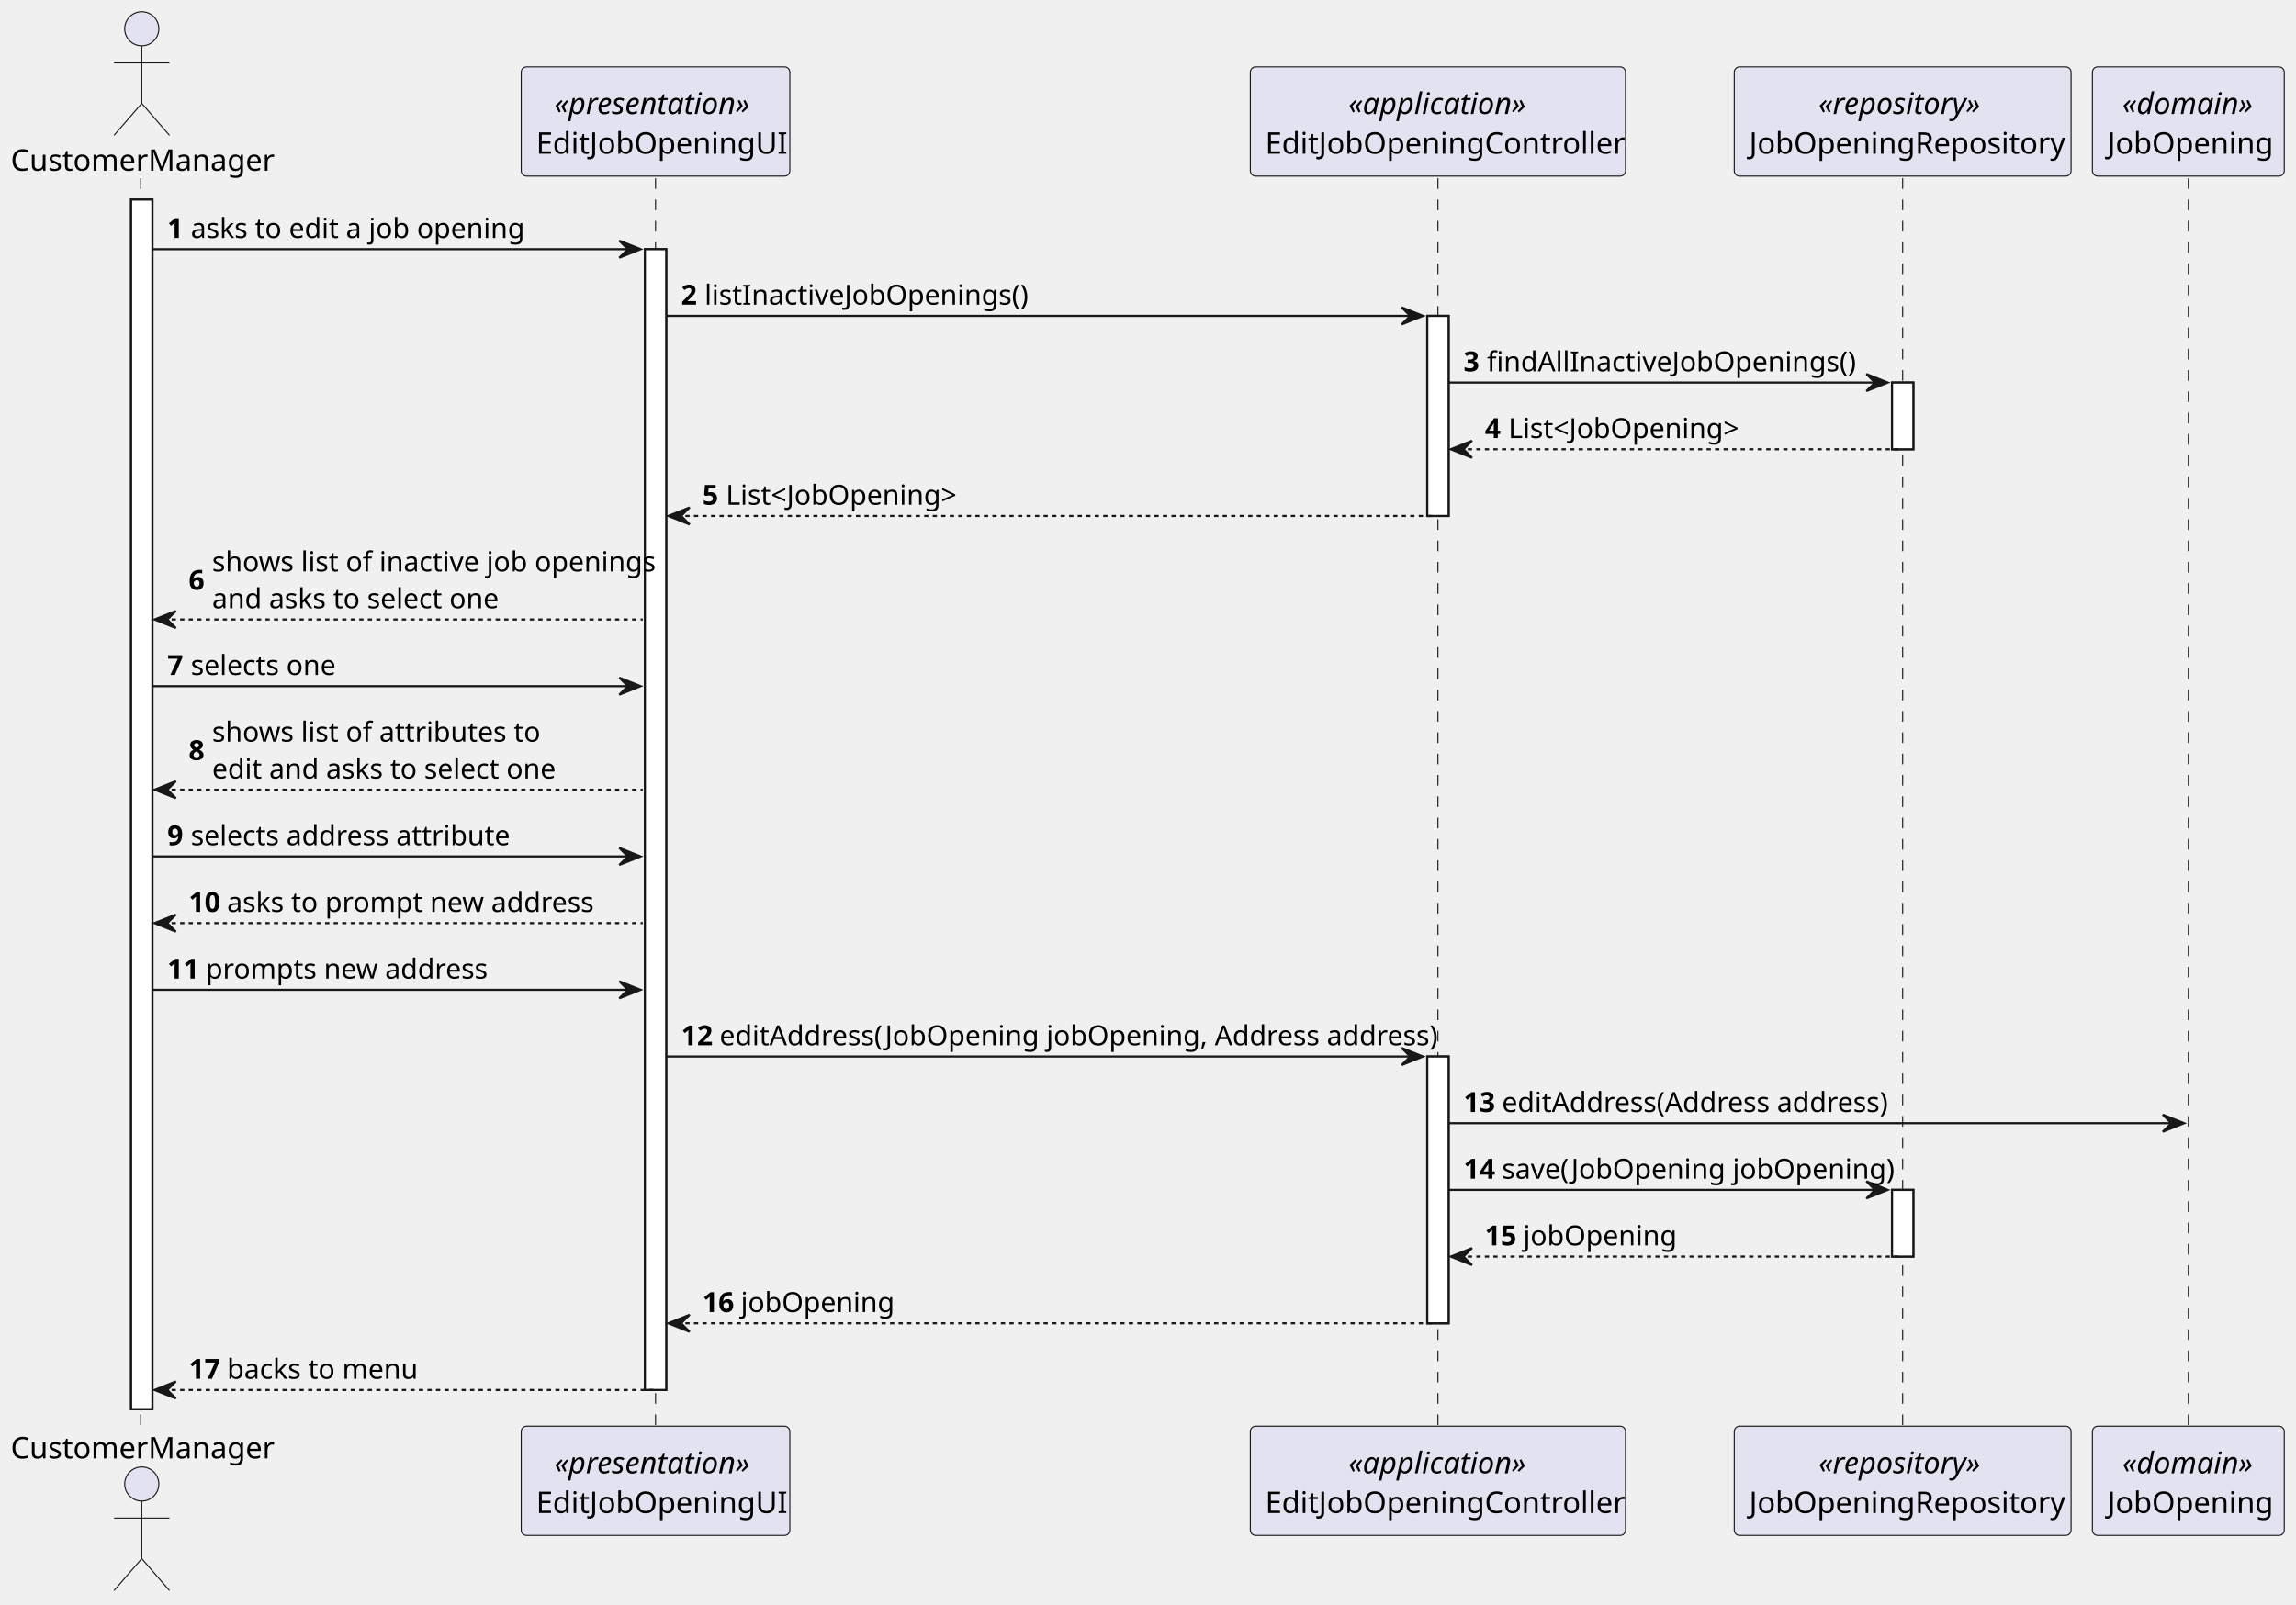
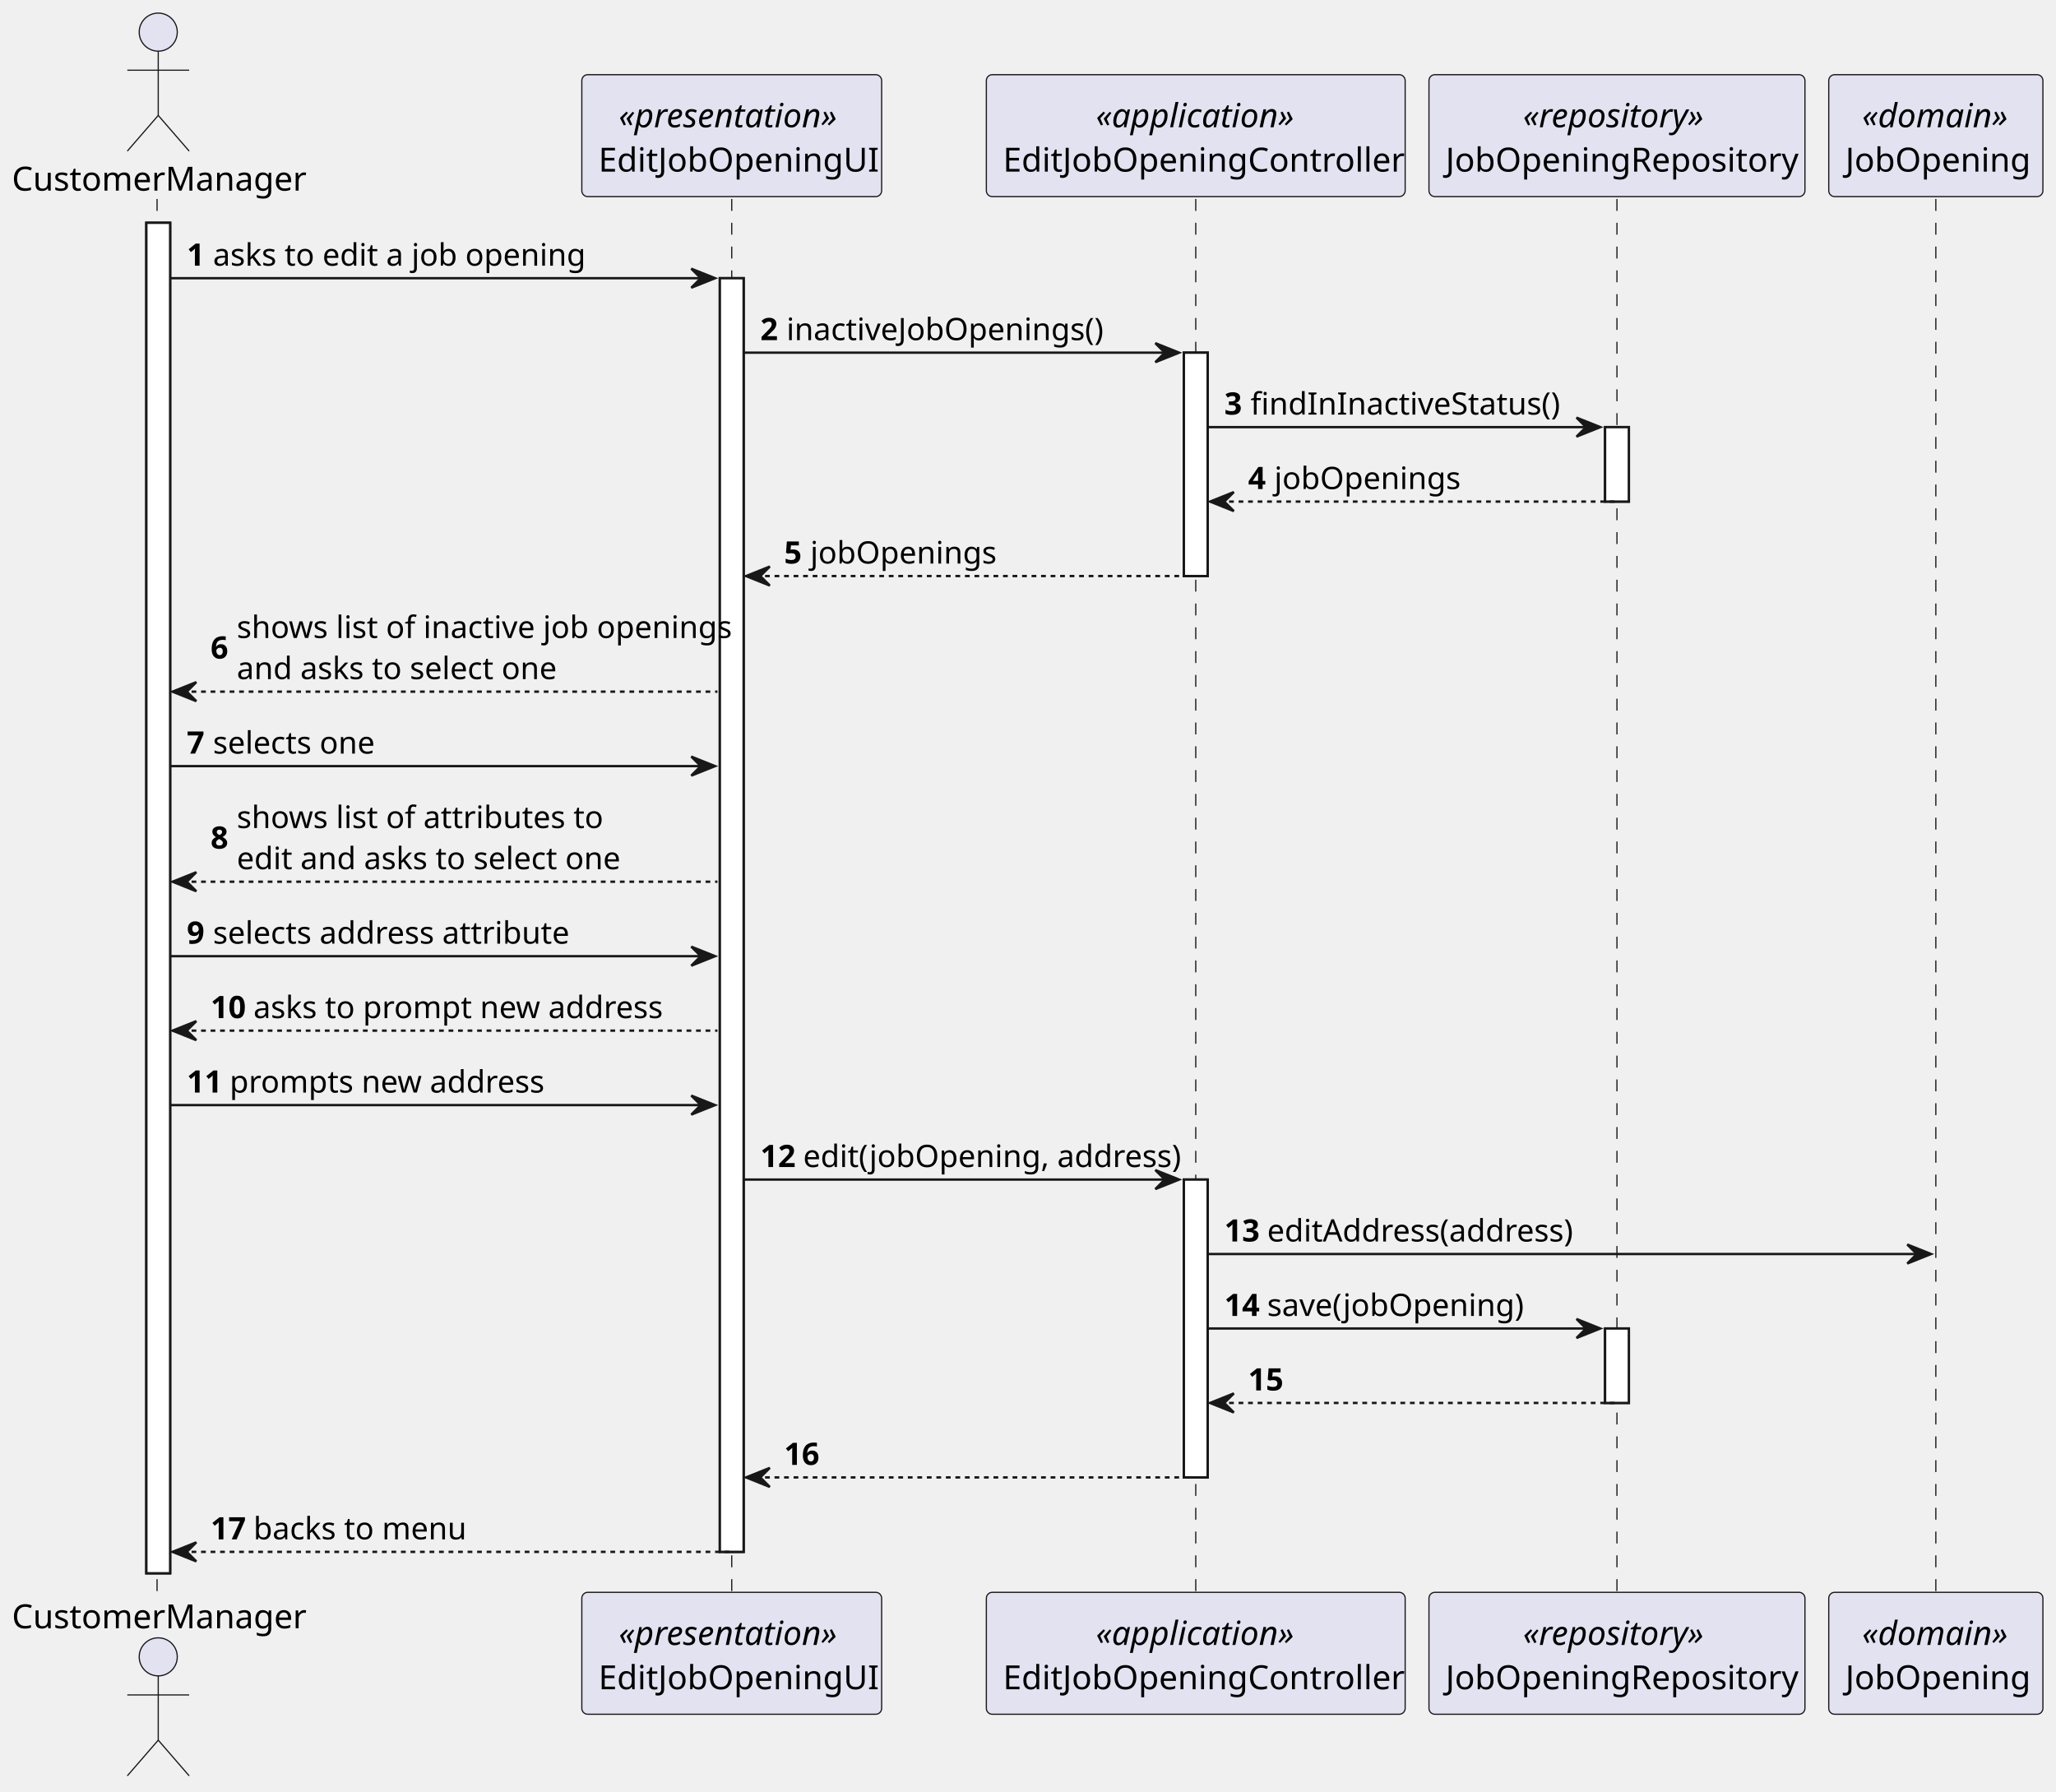
- <svg xmlns="http://www.w3.org/2000/svg" contentStyleType="text/css" height="753px" preserveAspectRatio="none" style="width:1077px;height:753px;background:#FFFFFF;" version="1.1" viewBox="0 0 1077 753" width="1077px" zoomAndPan="magnify">
+ <svg xmlns="http://www.w3.org/2000/svg" contentStyleType="text/css" height="753px" preserveAspectRatio="none" style="width:864px;height:753px;background:#FFFFFF;" version="1.1" viewBox="0 0 864 753" width="864px" zoomAndPan="magnify">
  <defs />
  <g>
    <rect fill="#FFFFFF" height="567.529" style="stroke:#181818;stroke-width:1.0;" width="10" x="61.5" y="93.621" />
    <rect fill="#FFFFFF" height="535.238" style="stroke:#181818;stroke-width:1.0;" width="10" x="302.5" y="116.912" />
-     <rect fill="#FFFFFF" height="93.873" style="stroke:#181818;stroke-width:1.0;" width="10" x="669.5" y="148.203" />
-     <rect fill="#FFFFFF" height="125.164" style="stroke:#181818;stroke-width:1.0;" width="10" x="669.5" y="495.695" />
-     <rect fill="#FFFFFF" height="31.291" style="stroke:#181818;stroke-width:1.0;" width="10" x="887.5" y="179.494" />
-     <rect fill="#FFFFFF" height="31.291" style="stroke:#181818;stroke-width:1.0;" width="10" x="887.5" y="558.277" />
+     <rect fill="#FFFFFF" height="93.873" style="stroke:#181818;stroke-width:1.0;" width="10" x="497.5" y="148.203" />
+     <rect fill="#FFFFFF" height="125.164" style="stroke:#181818;stroke-width:1.0;" width="10" x="497.5" y="495.695" />
+     <rect fill="#FFFFFF" height="31.291" style="stroke:#181818;stroke-width:1.0;" width="10" x="674.5" y="179.494" />
+     <rect fill="#FFFFFF" height="31.291" style="stroke:#181818;stroke-width:1.0;" width="10" x="674.5" y="558.277" />
    <line style="stroke:#181818;stroke-width:0.5;stroke-dasharray:5.0,5.0;" x1="66" x2="66" y1="83.621" y2="670.15" />
    <line style="stroke:#181818;stroke-width:0.5;stroke-dasharray:5.0,5.0;" x1="307.5" x2="307.5" y1="83.621" y2="670.15" />
-     <line style="stroke:#181818;stroke-width:0.5;stroke-dasharray:5.0,5.0;" x1="674.5" x2="674.5" y1="83.621" y2="670.15" />
-     <line style="stroke:#181818;stroke-width:0.5;stroke-dasharray:5.0,5.0;" x1="892.5" x2="892.5" y1="83.621" y2="670.15" />
-     <line style="stroke:#181818;stroke-width:0.5;stroke-dasharray:5.0,5.0;" x1="1026.5" x2="1026.5" y1="83.621" y2="670.15" />
+     <line style="stroke:#181818;stroke-width:0.5;stroke-dasharray:5.0,5.0;" x1="502.5" x2="502.5" y1="83.621" y2="670.15" />
+     <line style="stroke:#181818;stroke-width:0.5;stroke-dasharray:5.0,5.0;" x1="679.5" x2="679.5" y1="83.621" y2="670.15" />
+     <line style="stroke:#181818;stroke-width:0.5;stroke-dasharray:5.0,5.0;" x1="813.5" x2="813.5" y1="83.621" y2="670.15" />
    <text fill="#000000" font-family="sans-serif" font-size="14" lengthAdjust="spacing" textLength="117" x="5" y="80.107">CustomerManager</text>
    <ellipse cx="66.5" cy="13.5" fill="#E2E2F0" rx="8" ry="8" style="stroke:#181818;stroke-width:0.5;" />
    <path d="M66.5,21.5 L66.5,48.5 M53.5,29.5 L79.5,29.5 M66.5,48.5 L53.5,63.5 M66.5,48.5 L79.5,63.5 " fill="none" style="stroke:#181818;stroke-width:0.5;" />
    <text fill="#000000" font-family="sans-serif" font-size="14" lengthAdjust="spacing" textLength="117" x="5" y="684.258">CustomerManager</text>
    <ellipse cx="66.5" cy="696.271" fill="#E2E2F0" rx="8" ry="8" style="stroke:#181818;stroke-width:0.5;" />
    <path d="M66.5,704.271 L66.5,731.271 M53.5,712.271 L79.5,712.271 M66.5,731.271 L53.5,746.271 M66.5,731.271 L79.5,746.271 " fill="none" style="stroke:#181818;stroke-width:0.5;" />
    <rect fill="#E2E2F0" height="51.242" rx="2.5" ry="2.5" style="stroke:#181818;stroke-width:0.5;" width="126" x="244.5" y="31.379" />
    <text fill="#000000" font-family="sans-serif" font-size="14" font-style="italic" lengthAdjust="spacing" textLength="95" x="260" y="53.486">«presentation»</text>
    <text fill="#000000" font-family="sans-serif" font-size="14" lengthAdjust="spacing" textLength="112" x="251.5" y="72.107">EditJobOpeningUI</text>
    <rect fill="#E2E2F0" height="51.242" rx="2.5" ry="2.5" style="stroke:#181818;stroke-width:0.5;" width="126" x="244.5" y="669.15" />
    <text fill="#000000" font-family="sans-serif" font-size="14" font-style="italic" lengthAdjust="spacing" textLength="95" x="260" y="691.258">«presentation»</text>
    <text fill="#000000" font-family="sans-serif" font-size="14" lengthAdjust="spacing" textLength="112" x="251.5" y="709.879">EditJobOpeningUI</text>
-     <rect fill="#E2E2F0" height="51.242" rx="2.5" ry="2.5" style="stroke:#181818;stroke-width:0.5;" width="176" x="586.5" y="31.379" />
-     <text fill="#000000" font-family="sans-serif" font-size="14" font-style="italic" lengthAdjust="spacing" textLength="84" x="632.5" y="53.486">«application»</text>
-     <text fill="#000000" font-family="sans-serif" font-size="14" lengthAdjust="spacing" textLength="162" x="593.5" y="72.107">EditJobOpeningController</text>
-     <rect fill="#E2E2F0" height="51.242" rx="2.5" ry="2.5" style="stroke:#181818;stroke-width:0.5;" width="176" x="586.5" y="669.15" />
-     <text fill="#000000" font-family="sans-serif" font-size="14" font-style="italic" lengthAdjust="spacing" textLength="84" x="632.5" y="691.258">«application»</text>
-     <text fill="#000000" font-family="sans-serif" font-size="14" lengthAdjust="spacing" textLength="162" x="593.5" y="709.879">EditJobOpeningController</text>
-     <rect fill="#E2E2F0" height="51.242" rx="2.5" ry="2.5" style="stroke:#181818;stroke-width:0.5;" width="158" x="813.5" y="31.379" />
-     <text fill="#000000" font-family="sans-serif" font-size="14" font-style="italic" lengthAdjust="spacing" textLength="79" x="853" y="53.486">«repository»</text>
-     <text fill="#000000" font-family="sans-serif" font-size="14" lengthAdjust="spacing" textLength="144" x="820.5" y="72.107">JobOpeningRepository</text>
-     <rect fill="#E2E2F0" height="51.242" rx="2.5" ry="2.5" style="stroke:#181818;stroke-width:0.5;" width="158" x="813.5" y="669.15" />
-     <text fill="#000000" font-family="sans-serif" font-size="14" font-style="italic" lengthAdjust="spacing" textLength="79" x="853" y="691.258">«repository»</text>
-     <text fill="#000000" font-family="sans-serif" font-size="14" lengthAdjust="spacing" textLength="144" x="820.5" y="709.879">JobOpeningRepository</text>
-     <rect fill="#E2E2F0" height="51.242" rx="2.5" ry="2.5" style="stroke:#181818;stroke-width:0.5;" width="90" x="981.5" y="31.379" />
-     <text fill="#000000" font-family="sans-serif" font-size="14" font-style="italic" lengthAdjust="spacing" textLength="62" x="995.5" y="53.486">«domain»</text>
-     <text fill="#000000" font-family="sans-serif" font-size="14" lengthAdjust="spacing" textLength="76" x="988.5" y="72.107">JobOpening</text>
-     <rect fill="#E2E2F0" height="51.242" rx="2.5" ry="2.5" style="stroke:#181818;stroke-width:0.5;" width="90" x="981.5" y="669.15" />
-     <text fill="#000000" font-family="sans-serif" font-size="14" font-style="italic" lengthAdjust="spacing" textLength="62" x="995.5" y="691.258">«domain»</text>
-     <text fill="#000000" font-family="sans-serif" font-size="14" lengthAdjust="spacing" textLength="76" x="988.5" y="709.879">JobOpening</text>
+     <rect fill="#E2E2F0" height="51.242" rx="2.5" ry="2.5" style="stroke:#181818;stroke-width:0.5;" width="176" x="414.5" y="31.379" />
+     <text fill="#000000" font-family="sans-serif" font-size="14" font-style="italic" lengthAdjust="spacing" textLength="84" x="460.5" y="53.486">«application»</text>
+     <text fill="#000000" font-family="sans-serif" font-size="14" lengthAdjust="spacing" textLength="162" x="421.5" y="72.107">EditJobOpeningController</text>
+     <rect fill="#E2E2F0" height="51.242" rx="2.5" ry="2.5" style="stroke:#181818;stroke-width:0.5;" width="176" x="414.5" y="669.15" />
+     <text fill="#000000" font-family="sans-serif" font-size="14" font-style="italic" lengthAdjust="spacing" textLength="84" x="460.5" y="691.258">«application»</text>
+     <text fill="#000000" font-family="sans-serif" font-size="14" lengthAdjust="spacing" textLength="162" x="421.5" y="709.879">EditJobOpeningController</text>
+     <rect fill="#E2E2F0" height="51.242" rx="2.5" ry="2.5" style="stroke:#181818;stroke-width:0.5;" width="158" x="600.5" y="31.379" />
+     <text fill="#000000" font-family="sans-serif" font-size="14" font-style="italic" lengthAdjust="spacing" textLength="79" x="640" y="53.486">«repository»</text>
+     <text fill="#000000" font-family="sans-serif" font-size="14" lengthAdjust="spacing" textLength="144" x="607.5" y="72.107">JobOpeningRepository</text>
+     <rect fill="#E2E2F0" height="51.242" rx="2.5" ry="2.5" style="stroke:#181818;stroke-width:0.5;" width="158" x="600.5" y="669.15" />
+     <text fill="#000000" font-family="sans-serif" font-size="14" font-style="italic" lengthAdjust="spacing" textLength="79" x="640" y="691.258">«repository»</text>
+     <text fill="#000000" font-family="sans-serif" font-size="14" lengthAdjust="spacing" textLength="144" x="607.5" y="709.879">JobOpeningRepository</text>
+     <rect fill="#E2E2F0" height="51.242" rx="2.5" ry="2.5" style="stroke:#181818;stroke-width:0.5;" width="90" x="768.5" y="31.379" />
+     <text fill="#000000" font-family="sans-serif" font-size="14" font-style="italic" lengthAdjust="spacing" textLength="62" x="782.5" y="53.486">«domain»</text>
+     <text fill="#000000" font-family="sans-serif" font-size="14" lengthAdjust="spacing" textLength="76" x="775.5" y="72.107">JobOpening</text>
+     <rect fill="#E2E2F0" height="51.242" rx="2.5" ry="2.5" style="stroke:#181818;stroke-width:0.5;" width="90" x="768.5" y="669.15" />
+     <text fill="#000000" font-family="sans-serif" font-size="14" font-style="italic" lengthAdjust="spacing" textLength="62" x="782.5" y="691.258">«domain»</text>
+     <text fill="#000000" font-family="sans-serif" font-size="14" lengthAdjust="spacing" textLength="76" x="775.5" y="709.879">JobOpening</text>
    <rect fill="#FFFFFF" height="567.529" style="stroke:#181818;stroke-width:1.0;" width="10" x="61.5" y="93.621" />
    <rect fill="#FFFFFF" height="535.238" style="stroke:#181818;stroke-width:1.0;" width="10" x="302.5" y="116.912" />
-     <rect fill="#FFFFFF" height="93.873" style="stroke:#181818;stroke-width:1.0;" width="10" x="669.5" y="148.203" />
-     <rect fill="#FFFFFF" height="125.164" style="stroke:#181818;stroke-width:1.0;" width="10" x="669.5" y="495.695" />
-     <rect fill="#FFFFFF" height="31.291" style="stroke:#181818;stroke-width:1.0;" width="10" x="887.5" y="179.494" />
-     <rect fill="#FFFFFF" height="31.291" style="stroke:#181818;stroke-width:1.0;" width="10" x="887.5" y="558.277" />
+     <rect fill="#FFFFFF" height="93.873" style="stroke:#181818;stroke-width:1.0;" width="10" x="497.5" y="148.203" />
+     <rect fill="#FFFFFF" height="125.164" style="stroke:#181818;stroke-width:1.0;" width="10" x="497.5" y="495.695" />
+     <rect fill="#FFFFFF" height="31.291" style="stroke:#181818;stroke-width:1.0;" width="10" x="674.5" y="179.494" />
+     <rect fill="#FFFFFF" height="31.291" style="stroke:#181818;stroke-width:1.0;" width="10" x="674.5" y="558.277" />
    <polygon fill="#181818" points="290.5,112.912,300.5,116.912,290.5,120.912,294.5,116.912" style="stroke:#181818;stroke-width:1.0;" />
    <line style="stroke:#181818;stroke-width:1.0;" x1="71.5" x2="296.5" y1="116.912" y2="116.912" />
    <text fill="#000000" font-family="sans-serif" font-size="13" font-weight="bold" lengthAdjust="spacing" textLength="7" x="78.5" y="111.649">1</text>
    <text fill="#000000" font-family="sans-serif" font-size="13" lengthAdjust="spacing" textLength="149" x="89.5" y="111.649">asks to edit a job opening</text>
-     <polygon fill="#181818" points="657.5,144.203,667.5,148.203,657.5,152.203,661.5,148.203" style="stroke:#181818;stroke-width:1.0;" />
-     <line style="stroke:#181818;stroke-width:1.0;" x1="312.5" x2="663.5" y1="148.203" y2="148.203" />
+     <polygon fill="#181818" points="485.5,144.203,495.5,148.203,485.5,152.203,489.5,148.203" style="stroke:#181818;stroke-width:1.0;" />
+     <line style="stroke:#181818;stroke-width:1.0;" x1="312.5" x2="491.5" y1="148.203" y2="148.203" />
    <text fill="#000000" font-family="sans-serif" font-size="13" font-weight="bold" lengthAdjust="spacing" textLength="7" x="319.5" y="142.94">2</text>
-     <text fill="#000000" font-family="sans-serif" font-size="13" lengthAdjust="spacing" textLength="143" x="330.5" y="142.94">listInactiveJobOpenings()</text>
-     <polygon fill="#181818" points="875.5,175.494,885.5,179.494,875.5,183.494,879.5,179.494" style="stroke:#181818;stroke-width:1.0;" />
-     <line style="stroke:#181818;stroke-width:1.0;" x1="679.5" x2="881.5" y1="179.494" y2="179.494" />
-     <text fill="#000000" font-family="sans-serif" font-size="13" font-weight="bold" lengthAdjust="spacing" textLength="7" x="686.5" y="174.231">3</text>
-     <text fill="#000000" font-family="sans-serif" font-size="13" lengthAdjust="spacing" textLength="161" x="697.5" y="174.231">findAllInactiveJobOpenings()</text>
-     <polygon fill="#181818" points="690.5,206.785,680.5,210.785,690.5,214.785,686.5,210.785" style="stroke:#181818;stroke-width:1.0;" />
-     <line style="stroke:#181818;stroke-width:1.0;stroke-dasharray:2.0,2.0;" x1="684.5" x2="891.5" y1="210.785" y2="210.785" />
-     <text fill="#000000" font-family="sans-serif" font-size="13" font-weight="bold" lengthAdjust="spacing" textLength="7" x="696.5" y="205.523">4</text>
-     <text fill="#000000" font-family="sans-serif" font-size="13" lengthAdjust="spacing" textLength="105" x="707.5" y="205.523">List&lt;JobOpening&gt;</text>
+     <text fill="#000000" font-family="sans-serif" font-size="13" lengthAdjust="spacing" textLength="126" x="330.5" y="142.94">inactiveJobOpenings()</text>
+     <polygon fill="#181818" points="662.5,175.494,672.5,179.494,662.5,183.494,666.5,179.494" style="stroke:#181818;stroke-width:1.0;" />
+     <line style="stroke:#181818;stroke-width:1.0;" x1="507.5" x2="668.5" y1="179.494" y2="179.494" />
+     <text fill="#000000" font-family="sans-serif" font-size="13" font-weight="bold" lengthAdjust="spacing" textLength="7" x="514.5" y="174.231">3</text>
+     <text fill="#000000" font-family="sans-serif" font-size="13" lengthAdjust="spacing" textLength="119" x="525.5" y="174.231">findInInactiveStatus()</text>
+     <polygon fill="#181818" points="518.5,206.785,508.5,210.785,518.5,214.785,514.5,210.785" style="stroke:#181818;stroke-width:1.0;" />
+     <line style="stroke:#181818;stroke-width:1.0;stroke-dasharray:2.0,2.0;" x1="512.5" x2="678.5" y1="210.785" y2="210.785" />
+     <text fill="#000000" font-family="sans-serif" font-size="13" font-weight="bold" lengthAdjust="spacing" textLength="7" x="524.5" y="205.523">4</text>
+     <text fill="#000000" font-family="sans-serif" font-size="13" lengthAdjust="spacing" textLength="72" x="535.5" y="205.523">jobOpenings</text>
    <polygon fill="#181818" points="323.5,238.076,313.5,242.076,323.5,246.076,319.5,242.076" style="stroke:#181818;stroke-width:1.0;" />
-     <line style="stroke:#181818;stroke-width:1.0;stroke-dasharray:2.0,2.0;" x1="317.5" x2="673.5" y1="242.076" y2="242.076" />
+     <line style="stroke:#181818;stroke-width:1.0;stroke-dasharray:2.0,2.0;" x1="317.5" x2="501.5" y1="242.076" y2="242.076" />
    <text fill="#000000" font-family="sans-serif" font-size="13" font-weight="bold" lengthAdjust="spacing" textLength="7" x="329.5" y="236.814">5</text>
-     <text fill="#000000" font-family="sans-serif" font-size="13" lengthAdjust="spacing" textLength="105" x="340.5" y="236.814">List&lt;JobOpening&gt;</text>
+     <text fill="#000000" font-family="sans-serif" font-size="13" lengthAdjust="spacing" textLength="72" x="340.5" y="236.814">jobOpenings</text>
    <polygon fill="#181818" points="82.5,286.658,72.5,290.658,82.5,294.658,78.5,290.658" style="stroke:#181818;stroke-width:1.0;" />
    <line style="stroke:#181818;stroke-width:1.0;stroke-dasharray:2.0,2.0;" x1="76.5" x2="301.5" y1="290.658" y2="290.658" />
    <text fill="#000000" font-family="sans-serif" font-size="13" font-weight="bold" lengthAdjust="spacing" textLength="7" x="88.5" y="276.75">6</text>
    <text fill="#000000" font-family="sans-serif" font-size="13" lengthAdjust="spacing" textLength="196" x="99.5" y="268.104">shows list of inactive job openings</text>
    <text fill="#000000" font-family="sans-serif" font-size="13" lengthAdjust="spacing" textLength="132" x="99.5" y="285.396">and asks to select one</text>
    <polygon fill="#181818" points="290.5,317.949,300.5,321.949,290.5,325.949,294.5,321.949" style="stroke:#181818;stroke-width:1.0;" />
    <line style="stroke:#181818;stroke-width:1.0;" x1="71.5" x2="296.5" y1="321.949" y2="321.949" />
    <text fill="#000000" font-family="sans-serif" font-size="13" font-weight="bold" lengthAdjust="spacing" textLength="7" x="78.5" y="316.687">7</text>
    <text fill="#000000" font-family="sans-serif" font-size="13" lengthAdjust="spacing" textLength="67" x="89.5" y="316.687">selects one</text>
    <polygon fill="#181818" points="82.5,366.531,72.5,370.531,82.5,374.531,78.5,370.531" style="stroke:#181818;stroke-width:1.0;" />
    <line style="stroke:#181818;stroke-width:1.0;stroke-dasharray:2.0,2.0;" x1="76.5" x2="301.5" y1="370.531" y2="370.531" />
    <text fill="#000000" font-family="sans-serif" font-size="13" font-weight="bold" lengthAdjust="spacing" textLength="7" x="88.5" y="356.623">8</text>
    <text fill="#000000" font-family="sans-serif" font-size="13" lengthAdjust="spacing" textLength="145" x="99.5" y="347.978">shows list of attributes to</text>
    <text fill="#000000" font-family="sans-serif" font-size="13" lengthAdjust="spacing" textLength="157" x="99.5" y="365.269">edit and asks to select one</text>
    <polygon fill="#181818" points="290.5,397.822,300.5,401.822,290.5,405.822,294.5,401.822" style="stroke:#181818;stroke-width:1.0;" />
    <line style="stroke:#181818;stroke-width:1.0;" x1="71.5" x2="296.5" y1="401.822" y2="401.822" />
    <text fill="#000000" font-family="sans-serif" font-size="13" font-weight="bold" lengthAdjust="spacing" textLength="7" x="78.5" y="396.56">9</text>
    <text fill="#000000" font-family="sans-serif" font-size="13" lengthAdjust="spacing" textLength="143" x="89.5" y="396.56">selects address attribute</text>
    <polygon fill="#181818" points="82.5,429.113,72.5,433.113,82.5,437.113,78.5,433.113" style="stroke:#181818;stroke-width:1.0;" />
    <line style="stroke:#181818;stroke-width:1.0;stroke-dasharray:2.0,2.0;" x1="76.5" x2="301.5" y1="433.113" y2="433.113" />
    <text fill="#000000" font-family="sans-serif" font-size="13" font-weight="bold" lengthAdjust="spacing" textLength="14" x="88.5" y="427.851">10</text>
    <text fill="#000000" font-family="sans-serif" font-size="13" lengthAdjust="spacing" textLength="164" x="106.5" y="427.851">asks to prompt new address</text>
    <polygon fill="#181818" points="290.5,460.404,300.5,464.404,290.5,468.404,294.5,464.404" style="stroke:#181818;stroke-width:1.0;" />
    <line style="stroke:#181818;stroke-width:1.0;" x1="71.5" x2="296.5" y1="464.404" y2="464.404" />
    <text fill="#000000" font-family="sans-serif" font-size="13" font-weight="bold" lengthAdjust="spacing" textLength="14" x="78.5" y="459.142">11</text>
    <text fill="#000000" font-family="sans-serif" font-size="13" lengthAdjust="spacing" textLength="124" x="96.5" y="459.142">prompts new address</text>
-     <polygon fill="#181818" points="657.5,491.695,667.5,495.695,657.5,499.695,661.5,495.695" style="stroke:#181818;stroke-width:1.0;" />
-     <line style="stroke:#181818;stroke-width:1.0;" x1="312.5" x2="663.5" y1="495.695" y2="495.695" />
+     <polygon fill="#181818" points="485.5,491.695,495.5,495.695,485.5,499.695,489.5,495.695" style="stroke:#181818;stroke-width:1.0;" />
+     <line style="stroke:#181818;stroke-width:1.0;" x1="312.5" x2="491.5" y1="495.695" y2="495.695" />
    <text fill="#000000" font-family="sans-serif" font-size="13" font-weight="bold" lengthAdjust="spacing" textLength="14" x="319.5" y="490.433">12</text>
-     <text fill="#000000" font-family="sans-serif" font-size="13" lengthAdjust="spacing" textLength="320" x="337.5" y="490.433">editAddress(JobOpening jobOpening, Address address)</text>
-     <polygon fill="#181818" points="1014.5,522.986,1024.5,526.986,1014.5,530.986,1018.5,526.986" style="stroke:#181818;stroke-width:1.0;" />
-     <line style="stroke:#181818;stroke-width:1.0;" x1="679.5" x2="1020.5" y1="526.986" y2="526.986" />
-     <text fill="#000000" font-family="sans-serif" font-size="13" font-weight="bold" lengthAdjust="spacing" textLength="14" x="686.5" y="521.724">13</text>
-     <text fill="#000000" font-family="sans-serif" font-size="13" lengthAdjust="spacing" textLength="175" x="704.5" y="521.724">editAddress(Address address)</text>
-     <polygon fill="#181818" points="875.5,554.277,885.5,558.277,875.5,562.277,879.5,558.277" style="stroke:#181818;stroke-width:1.0;" />
-     <line style="stroke:#181818;stroke-width:1.0;" x1="679.5" x2="881.5" y1="558.277" y2="558.277" />
-     <text fill="#000000" font-family="sans-serif" font-size="13" font-weight="bold" lengthAdjust="spacing" textLength="14" x="686.5" y="553.015">14</text>
-     <text fill="#000000" font-family="sans-serif" font-size="13" lengthAdjust="spacing" textLength="171" x="704.5" y="553.015">save(JobOpening jobOpening)</text>
-     <polygon fill="#181818" points="690.5,585.568,680.5,589.568,690.5,593.568,686.5,589.568" style="stroke:#181818;stroke-width:1.0;" />
-     <line style="stroke:#181818;stroke-width:1.0;stroke-dasharray:2.0,2.0;" x1="684.5" x2="891.5" y1="589.568" y2="589.568" />
-     <text fill="#000000" font-family="sans-serif" font-size="13" font-weight="bold" lengthAdjust="spacing" textLength="14" x="696.5" y="584.306">15</text>
-     <text fill="#000000" font-family="sans-serif" font-size="13" lengthAdjust="spacing" textLength="65" x="714.5" y="584.306">jobOpening</text>
+     <text fill="#000000" font-family="sans-serif" font-size="13" lengthAdjust="spacing" textLength="148" x="337.5" y="490.433">edit(jobOpening, address)</text>
+     <polygon fill="#181818" points="801.5,522.986,811.5,526.986,801.5,530.986,805.5,526.986" style="stroke:#181818;stroke-width:1.0;" />
+     <line style="stroke:#181818;stroke-width:1.0;" x1="507.5" x2="807.5" y1="526.986" y2="526.986" />
+     <text fill="#000000" font-family="sans-serif" font-size="13" font-weight="bold" lengthAdjust="spacing" textLength="14" x="514.5" y="521.724">13</text>
+     <text fill="#000000" font-family="sans-serif" font-size="13" lengthAdjust="spacing" textLength="123" x="532.5" y="521.724">editAddress(address)</text>
+     <polygon fill="#181818" points="662.5,554.277,672.5,558.277,662.5,562.277,666.5,558.277" style="stroke:#181818;stroke-width:1.0;" />
+     <line style="stroke:#181818;stroke-width:1.0;" x1="507.5" x2="668.5" y1="558.277" y2="558.277" />
+     <text fill="#000000" font-family="sans-serif" font-size="13" font-weight="bold" lengthAdjust="spacing" textLength="14" x="514.5" y="553.015">14</text>
+     <text fill="#000000" font-family="sans-serif" font-size="13" lengthAdjust="spacing" textLength="99" x="532.5" y="553.015">save(jobOpening)</text>
+     <polygon fill="#181818" points="518.5,585.568,508.5,589.568,518.5,593.568,514.5,589.568" style="stroke:#181818;stroke-width:1.0;" />
+     <line style="stroke:#181818;stroke-width:1.0;stroke-dasharray:2.0,2.0;" x1="512.5" x2="678.5" y1="589.568" y2="589.568" />
+     <text fill="#000000" font-family="sans-serif" font-size="13" font-weight="bold" lengthAdjust="spacing" textLength="14" x="524.5" y="584.306">15</text>
+     <text fill="#000000" font-family="sans-serif" font-size="13" lengthAdjust="spacing" textLength="4" x="542.5" y="584.306"> </text>
    <polygon fill="#181818" points="323.5,616.859,313.5,620.859,323.5,624.859,319.5,620.859" style="stroke:#181818;stroke-width:1.0;" />
-     <line style="stroke:#181818;stroke-width:1.0;stroke-dasharray:2.0,2.0;" x1="317.5" x2="673.5" y1="620.859" y2="620.859" />
+     <line style="stroke:#181818;stroke-width:1.0;stroke-dasharray:2.0,2.0;" x1="317.5" x2="501.5" y1="620.859" y2="620.859" />
    <text fill="#000000" font-family="sans-serif" font-size="13" font-weight="bold" lengthAdjust="spacing" textLength="14" x="329.5" y="615.597">16</text>
-     <text fill="#000000" font-family="sans-serif" font-size="13" lengthAdjust="spacing" textLength="65" x="347.5" y="615.597">jobOpening</text>
+     <text fill="#000000" font-family="sans-serif" font-size="13" lengthAdjust="spacing" textLength="4" x="347.5" y="615.597"> </text>
    <polygon fill="#181818" points="82.5,648.15,72.5,652.15,82.5,656.15,78.5,652.15" style="stroke:#181818;stroke-width:1.0;" />
    <line style="stroke:#181818;stroke-width:1.0;stroke-dasharray:2.0,2.0;" x1="76.5" x2="306.5" y1="652.15" y2="652.15" />
    <text fill="#000000" font-family="sans-serif" font-size="13" font-weight="bold" lengthAdjust="spacing" textLength="14" x="88.5" y="646.888">17</text>
    <text fill="#000000" font-family="sans-serif" font-size="13" lengthAdjust="spacing" textLength="86" x="106.5" y="646.888">backs to menu</text>
  </g>
</svg>
